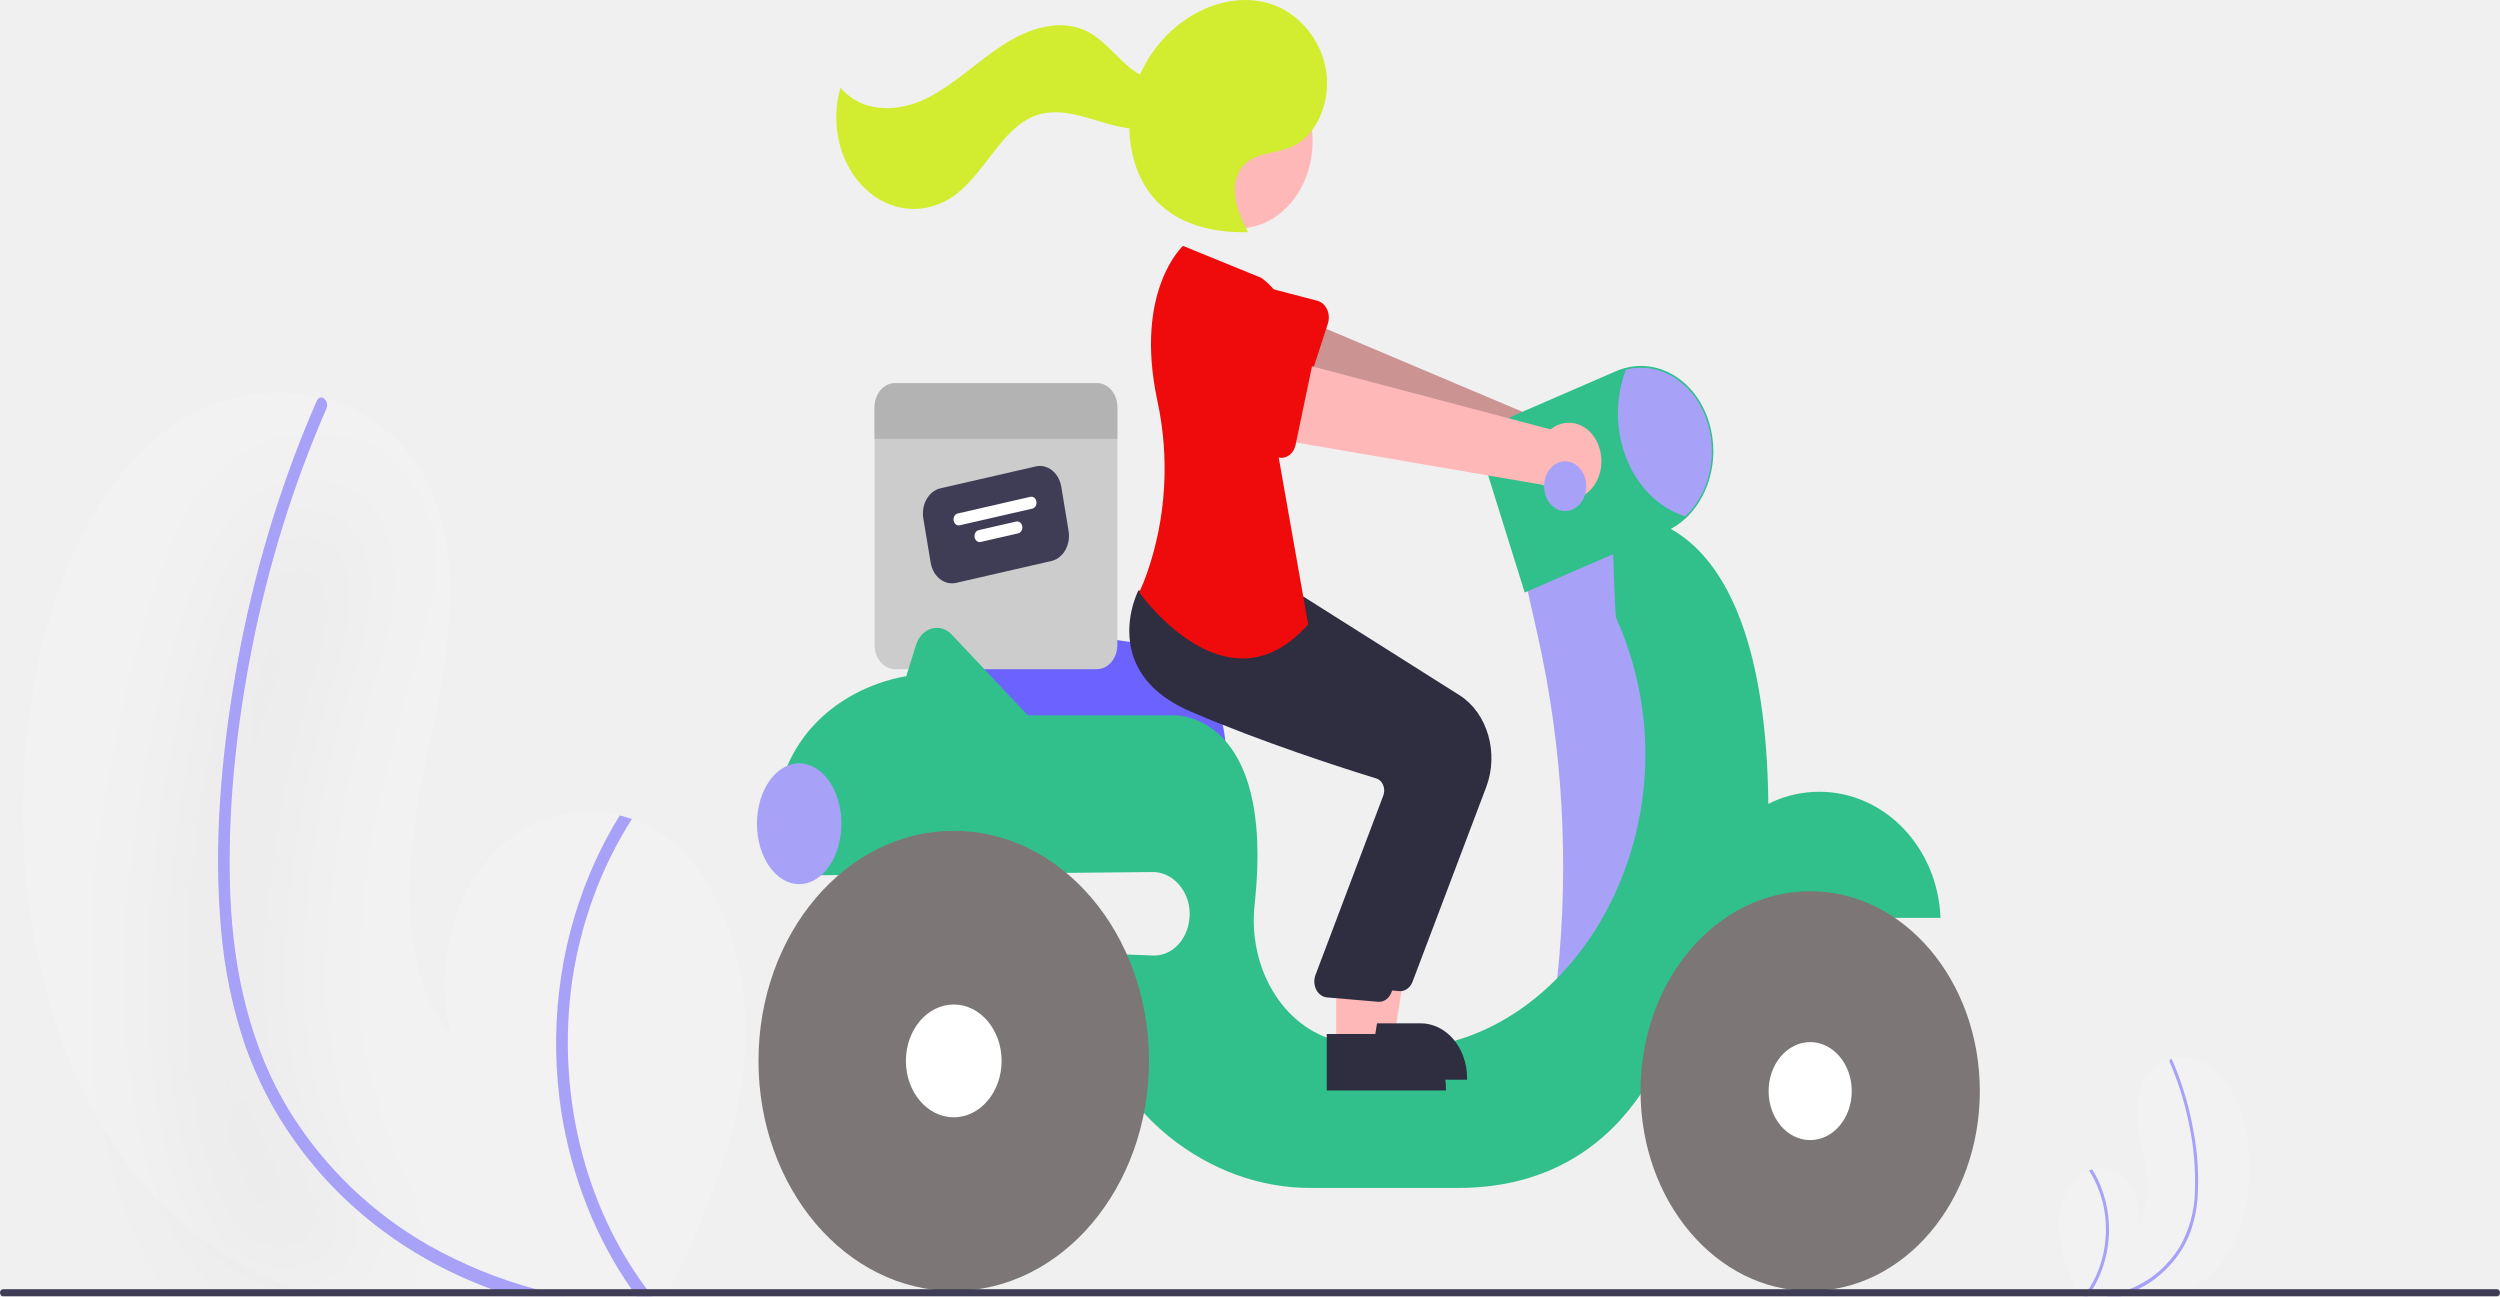
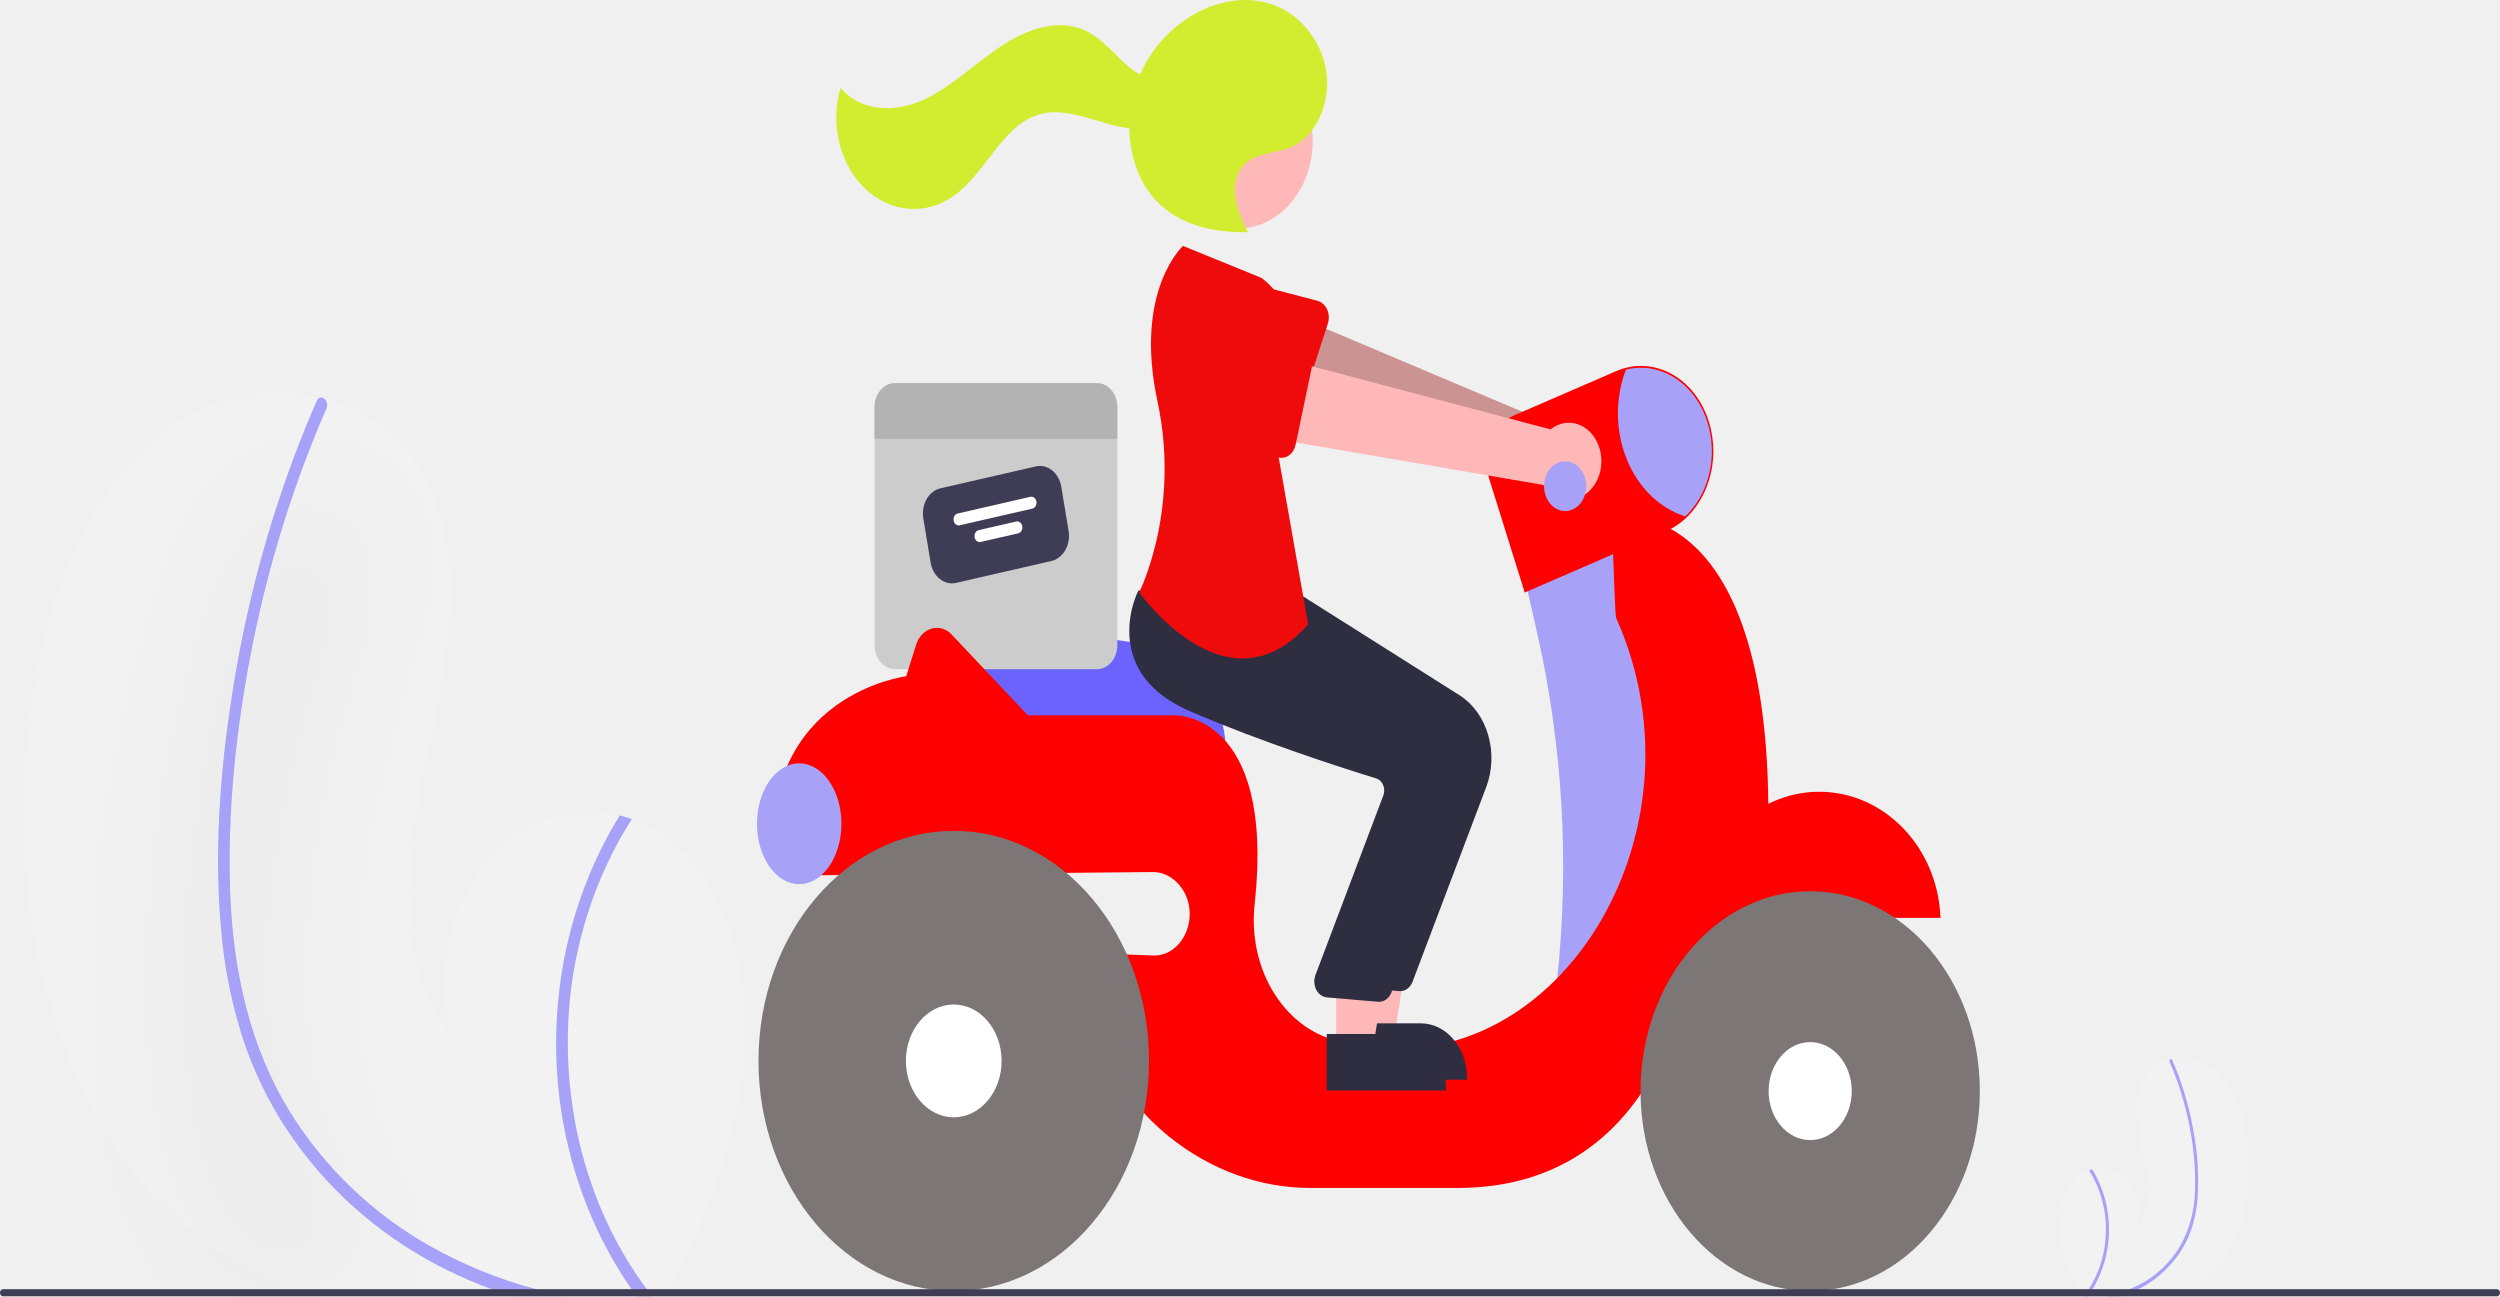
<svg xmlns="http://www.w3.org/2000/svg" width="81" height="42" viewBox="0 0 81 42" fill="none">
  <g clip-path="url(#clip0)">
    <path d="M24.098 34.581C23.819 37.152 22.795 39.504 21.703 41.77C21.667 41.847 21.63 41.923 21.591 42H10.238C10.008 41.93 9.782 41.853 9.556 41.77C8.273 41.31 7.063 40.608 5.971 39.692C1.794 36.146 0.187 29.446 0.913 23.442C1.364 19.712 2.753 15.904 5.459 13.895C6.887 12.832 8.722 12.487 10.367 12.882C10.41 12.891 10.453 12.903 10.497 12.913C11.912 13.288 13.172 14.221 13.889 15.723C15.179 18.423 14.411 21.767 13.777 24.772C13.145 27.777 12.802 31.373 14.637 33.589C14.031 31.488 14.629 28.982 16.076 27.561C17.169 26.489 18.692 26.088 20.08 26.42C20.213 26.454 20.344 26.492 20.473 26.538C20.784 26.645 21.085 26.794 21.369 26.98C23.533 28.404 24.409 31.684 24.098 34.581Z" fill="#F2F2F2" />
    <g filter="url(#filter0_d)">
      <path d="M17.366 41.77C17.68 41.856 17.996 41.932 18.313 42H16.597C16.372 41.929 16.148 41.853 15.926 41.77C15.439 41.59 14.959 41.384 14.486 41.152C12.591 40.215 10.845 38.808 9.524 36.936C8.877 36.029 8.35 35.014 7.958 33.923C7.534 32.691 7.264 31.392 7.157 30.068C6.918 27.351 7.162 24.559 7.618 21.89C8.089 19.125 8.849 16.438 9.881 13.893C10.005 13.588 10.134 13.285 10.266 12.983C10.275 12.959 10.289 12.937 10.306 12.919C10.324 12.902 10.345 12.889 10.367 12.882C10.412 12.872 10.459 12.883 10.497 12.913C10.543 12.944 10.576 12.995 10.591 13.054C10.607 13.114 10.602 13.178 10.578 13.233C9.514 15.678 8.707 18.267 8.176 20.942C7.656 23.552 7.361 26.282 7.462 28.966C7.558 31.473 8.114 33.939 9.375 35.989C10.527 37.861 12.118 39.337 13.877 40.342C14.991 40.97 16.161 41.449 17.366 41.77V41.77Z" fill="#A7A2F7" />
    </g>
    <path d="M21.133 42H20.627C20.57 41.924 20.516 41.847 20.462 41.77C19.309 40.119 18.528 38.153 18.191 36.053C17.782 33.432 18.1 30.725 19.099 28.334C19.378 27.663 19.706 27.023 20.08 26.42C20.213 26.454 20.344 26.492 20.473 26.538C19.489 28.074 18.827 29.863 18.541 31.758C18.286 33.533 18.371 35.353 18.789 37.086C19.207 38.818 19.948 40.418 20.958 41.77C21.015 41.847 21.074 41.924 21.133 42Z" fill="#A7A2F7" />
    <path d="M66.728 40.042C66.801 40.721 67.071 41.341 67.36 41.939C67.369 41.96 67.379 41.98 67.389 42H70.385C70.446 41.981 70.506 41.961 70.566 41.939C70.904 41.818 71.224 41.633 71.512 41.391C72.614 40.455 73.038 38.687 72.847 37.102C72.728 36.118 72.361 35.113 71.647 34.583C71.259 34.304 70.796 34.209 70.352 34.315C70.34 34.318 70.329 34.321 70.317 34.323C70.132 34.366 69.957 34.453 69.802 34.581C69.648 34.709 69.518 34.874 69.422 35.065C69.082 35.778 69.284 36.66 69.451 37.453C69.618 38.246 69.709 39.195 69.225 39.78C69.296 39.536 69.31 39.273 69.266 39.02C69.223 38.767 69.123 38.531 68.976 38.339C68.83 38.146 68.643 38.003 68.434 37.924C68.225 37.844 68.002 37.832 67.788 37.888C67.753 37.897 67.718 37.907 67.684 37.919C67.602 37.948 67.523 37.987 67.448 38.036C66.877 38.412 66.645 39.277 66.728 40.042Z" fill="#F2F2F2" />
    <path d="M68.504 41.939C68.421 41.962 68.338 41.982 68.254 42H68.707C68.767 41.981 68.826 41.961 68.884 41.939C69.013 41.892 69.14 41.837 69.264 41.776C69.77 41.534 70.219 41.153 70.574 40.663C70.745 40.424 70.884 40.156 70.987 39.868C71.099 39.543 71.171 39.2 71.199 38.851C71.25 38.128 71.209 37.401 71.077 36.693C70.953 35.963 70.752 35.254 70.48 34.582C70.447 34.502 70.413 34.422 70.378 34.342C70.376 34.336 70.372 34.33 70.367 34.325C70.363 34.32 70.357 34.317 70.352 34.315C70.34 34.313 70.327 34.316 70.317 34.324C70.305 34.332 70.296 34.345 70.292 34.361C70.288 34.376 70.29 34.393 70.296 34.408C70.577 35.053 70.79 35.736 70.93 36.442C71.074 37.135 71.137 37.847 71.118 38.56C71.108 39.223 70.932 39.868 70.613 40.414C70.303 40.906 69.895 41.3 69.425 41.563C69.131 41.728 68.822 41.855 68.504 41.939Z" fill="#A7A2F7" />
    <path d="M67.51 42H67.644C67.659 41.98 67.673 41.96 67.687 41.939C67.992 41.504 68.198 40.985 68.287 40.43C68.395 39.739 68.311 39.024 68.047 38.393C67.974 38.216 67.887 38.047 67.788 37.888C67.753 37.897 67.719 37.907 67.684 37.919C67.944 38.325 68.119 38.797 68.194 39.297C68.261 39.766 68.239 40.246 68.129 40.703C68.018 41.16 67.823 41.583 67.556 41.939C67.541 41.96 67.526 41.98 67.51 42Z" fill="#A7A2F7" />
    <path d="M39.719 24.464H30.341L30.242 21.067C30.237 20.92 30.26 20.773 30.309 20.637C30.357 20.501 30.43 20.38 30.522 20.28C30.614 20.18 30.724 20.106 30.843 20.061C30.962 20.016 31.088 20.002 31.212 20.02L36.669 20.807H36.67C37.479 20.81 38.255 21.19 38.826 21.865C39.398 22.539 39.719 23.454 39.719 24.407V24.464Z" fill="#6C63FF" />
    <path d="M35.539 12.414H28.999C28.912 12.414 28.826 12.434 28.745 12.473C28.665 12.512 28.592 12.57 28.53 12.642C28.469 12.715 28.42 12.801 28.387 12.895C28.353 12.99 28.336 13.091 28.336 13.194V20.901C28.336 21.003 28.353 21.105 28.387 21.199C28.42 21.294 28.469 21.38 28.53 21.452C28.592 21.525 28.665 21.582 28.745 21.622C28.826 21.661 28.912 21.681 28.999 21.681H35.539C35.626 21.681 35.713 21.661 35.793 21.622C35.873 21.582 35.946 21.525 36.008 21.452C36.069 21.38 36.118 21.294 36.151 21.199C36.185 21.105 36.202 21.003 36.202 20.901V13.194C36.202 13.091 36.185 12.99 36.151 12.895C36.118 12.801 36.069 12.715 36.008 12.642C35.946 12.57 35.873 12.512 35.793 12.473C35.713 12.434 35.626 12.414 35.539 12.414Z" fill="#CCCCCC" />
    <path d="M34.066 18.176L30.978 18.885C30.795 18.927 30.605 18.881 30.45 18.758C30.296 18.635 30.189 18.445 30.153 18.229L29.915 16.793C29.88 16.577 29.919 16.354 30.023 16.171C30.127 15.989 30.289 15.863 30.472 15.821L33.56 15.112C33.743 15.07 33.933 15.116 34.087 15.239C34.242 15.362 34.349 15.552 34.385 15.768L34.623 17.204C34.658 17.42 34.619 17.643 34.515 17.826C34.411 18.008 34.249 18.134 34.066 18.176Z" fill="#3F3D56" />
    <path d="M33.449 16.479L31.092 17.02C31.049 17.03 31.004 17.019 30.968 16.99C30.931 16.962 30.906 16.917 30.898 16.866C30.889 16.815 30.898 16.762 30.923 16.72C30.947 16.677 30.985 16.647 31.029 16.637L33.385 16.096C33.428 16.087 33.473 16.097 33.51 16.126C33.546 16.155 33.571 16.2 33.579 16.251C33.588 16.301 33.579 16.354 33.554 16.397C33.53 16.44 33.492 16.47 33.449 16.479Z" fill="white" />
    <path d="M32.99 17.28L31.771 17.56C31.728 17.57 31.684 17.559 31.647 17.53C31.611 17.501 31.586 17.456 31.577 17.406C31.569 17.355 31.578 17.302 31.602 17.259C31.627 17.216 31.665 17.187 31.708 17.177L32.927 16.897C32.949 16.892 32.971 16.892 32.992 16.898C33.013 16.903 33.033 16.913 33.051 16.927C33.069 16.941 33.085 16.96 33.097 16.981C33.109 17.002 33.117 17.026 33.121 17.051C33.126 17.076 33.126 17.102 33.121 17.128C33.117 17.153 33.108 17.177 33.096 17.198C33.084 17.219 33.068 17.237 33.05 17.251C33.032 17.265 33.012 17.275 32.99 17.28Z" fill="white" />
    <path d="M36.202 13.194V14.218H28.336V13.194C28.336 13.091 28.353 12.99 28.387 12.895C28.42 12.801 28.469 12.715 28.53 12.642C28.592 12.57 28.665 12.512 28.745 12.473C28.826 12.434 28.912 12.414 28.999 12.414H35.539C35.626 12.414 35.713 12.434 35.793 12.473C35.873 12.512 35.946 12.57 36.008 12.642C36.069 12.715 36.118 12.801 36.151 12.895C36.185 12.99 36.202 13.091 36.202 13.194Z" fill="#B3B3B3" />
    <path d="M51.908 14.539C51.863 14.366 51.786 14.207 51.683 14.074C51.58 13.94 51.453 13.834 51.311 13.764C51.17 13.694 51.017 13.662 50.864 13.669C50.71 13.677 50.56 13.723 50.424 13.806L41.425 10.002L41.029 12.651L49.999 15.557C50.133 15.818 50.343 16.012 50.589 16.102C50.836 16.192 51.102 16.173 51.338 16.047C51.573 15.922 51.761 15.699 51.866 15.421C51.971 15.143 51.986 14.829 51.908 14.539Z" fill="#FFB8B8" />
    <path opacity="0.2" d="M51.908 14.539C51.863 14.366 51.786 14.207 51.683 14.074C51.58 13.94 51.453 13.834 51.311 13.764C51.17 13.694 51.017 13.662 50.864 13.669C50.71 13.677 50.56 13.723 50.424 13.806L41.425 10.002L41.029 12.651L49.999 15.557C50.133 15.818 50.343 16.012 50.589 16.102C50.836 16.192 51.102 16.173 51.338 16.047C51.573 15.922 51.761 15.699 51.866 15.421C51.971 15.143 51.986 14.829 51.908 14.539Z" fill="black" />
    <path d="M43.023 10.485L42.173 13.101C42.149 13.175 42.111 13.242 42.063 13.298C42.015 13.354 41.957 13.397 41.893 13.424C41.829 13.451 41.762 13.462 41.694 13.455C41.627 13.448 41.561 13.425 41.502 13.386L39.437 12.016C39.115 11.868 38.855 11.576 38.716 11.203C38.576 10.83 38.568 10.407 38.692 10.026C38.817 9.646 39.064 9.339 39.381 9.174C39.697 9.008 40.056 8.997 40.379 9.143L42.685 9.745C42.751 9.763 42.813 9.797 42.867 9.845C42.921 9.893 42.965 9.954 42.998 10.024C43.03 10.094 43.048 10.172 43.053 10.251C43.057 10.331 43.047 10.411 43.023 10.485Z" fill="#EF0B0B" />
    <path d="M52.617 16.961L49.392 18.688L49.816 20.565C50.633 24.192 50.85 27.969 50.455 31.692L52.812 32.272L54.766 26.401L54.082 19.724L52.617 16.961Z" fill="#A7A2F7" />
-     <path d="M58.943 25.653C56.825 25.653 55.098 27.467 55.015 29.739H62.872C62.788 27.467 61.062 25.653 58.943 25.653Z" fill="#31BF8C" />
-     <path d="M57.294 26.044C57.184 15.787 52.226 16.731 52.226 16.731C52.226 16.731 52.319 19.923 52.363 20.023C55.523 27.066 50.308 35.323 43.671 33.804C43.546 33.775 43.426 33.746 43.31 33.717C42.469 33.51 41.727 32.933 41.234 32.104C40.741 31.275 40.534 30.256 40.656 29.254C41.31 23.068 38.058 23.177 38.058 23.177H33.303L30.834 20.559C30.747 20.466 30.642 20.401 30.528 20.367C30.414 20.334 30.295 20.333 30.181 20.367C30.067 20.4 29.962 20.465 29.875 20.558C29.787 20.65 29.72 20.766 29.68 20.895L29.362 21.911C29.362 21.911 24.672 22.487 25.063 27.898H26.513C26.509 28.051 26.515 28.205 26.529 28.358L37.35 28.254C37.984 28.248 38.544 28.854 38.547 29.601C38.547 29.783 38.517 29.963 38.457 30.131C38.397 30.299 38.309 30.451 38.199 30.578C38.088 30.704 37.956 30.803 37.812 30.869C37.668 30.935 37.514 30.965 37.36 30.959L35.615 30.891C35.078 33.711 36.397 35.611 37.851 36.805C39.219 37.913 40.843 38.501 42.503 38.489H47.243C53.398 38.489 54.473 32.387 54.473 32.387C57.698 30.776 57.294 26.044 57.294 26.044Z" fill="#31BF8C" />
+     <path d="M58.943 25.653C56.825 25.653 55.098 27.467 55.015 29.739H62.872C62.788 27.467 61.062 25.653 58.943 25.653Z" fill="#FF0000" />
+     <path d="M57.294 26.044C57.184 15.787 52.226 16.731 52.226 16.731C52.226 16.731 52.319 19.923 52.363 20.023C55.523 27.066 50.308 35.323 43.671 33.804C43.546 33.775 43.426 33.746 43.31 33.717C42.469 33.51 41.727 32.933 41.234 32.104C40.741 31.275 40.534 30.256 40.656 29.254C41.31 23.068 38.058 23.177 38.058 23.177H33.303L30.834 20.559C30.747 20.466 30.642 20.401 30.528 20.367C30.414 20.334 30.295 20.333 30.181 20.367C30.067 20.4 29.962 20.465 29.875 20.558C29.787 20.65 29.72 20.766 29.68 20.895L29.362 21.911C29.362 21.911 24.672 22.487 25.063 27.898H26.513C26.509 28.051 26.515 28.205 26.529 28.358L37.35 28.254C37.984 28.248 38.544 28.854 38.547 29.601C38.547 29.783 38.517 29.963 38.457 30.131C38.397 30.299 38.309 30.451 38.199 30.578C38.088 30.704 37.956 30.803 37.812 30.869C37.668 30.935 37.514 30.965 37.36 30.959L35.615 30.891C35.078 33.711 36.397 35.611 37.851 36.805C39.219 37.913 40.843 38.501 42.503 38.489H47.243C53.398 38.489 54.473 32.387 54.473 32.387C57.698 30.776 57.294 26.044 57.294 26.044Z" fill="#FF0000" />
    <path d="M58.65 41.827C61.686 41.827 64.146 38.928 64.146 35.352C64.146 31.775 61.686 28.876 58.65 28.876C55.615 28.876 53.154 31.775 53.154 35.352C53.154 38.928 55.615 41.827 58.65 41.827Z" fill="#7C7676" />
    <path d="M58.65 36.939C59.394 36.939 59.997 36.228 59.997 35.352C59.997 34.475 59.394 33.764 58.65 33.764C57.906 33.764 57.303 34.475 57.303 35.352C57.303 36.228 57.906 36.939 58.65 36.939Z" fill="white" />
    <path d="M30.901 41.827C34.395 41.827 37.228 38.49 37.228 34.373C37.228 30.256 34.395 26.919 30.901 26.919C27.407 26.919 24.575 30.256 24.575 34.373C24.575 38.49 27.407 41.827 30.901 41.827Z" fill="#7C7676" />
    <path d="M30.901 36.2C31.758 36.2 32.452 35.382 32.452 34.373C32.452 33.364 31.758 32.546 30.901 32.546C30.045 32.546 29.351 33.364 29.351 34.373C29.351 35.382 30.045 36.2 30.901 36.2Z" fill="white" />
-     <path d="M49.401 19.198L48.241 15.485C48.181 15.292 48.153 15.086 48.16 14.88C48.167 14.674 48.209 14.472 48.282 14.284C48.355 14.097 48.459 13.929 48.588 13.789C48.717 13.649 48.867 13.541 49.032 13.469L52.358 12.027C52.647 11.901 52.953 11.844 53.261 11.859C53.569 11.873 53.871 11.959 54.151 12.111C54.43 12.263 54.682 12.479 54.891 12.745C55.099 13.012 55.262 13.324 55.368 13.665C55.464 13.97 55.513 14.293 55.513 14.619C55.511 15.033 55.432 15.441 55.28 15.814C55.128 16.187 54.908 16.515 54.635 16.776C54.437 16.962 54.215 17.109 53.978 17.212L49.401 19.198Z" fill="#31BF8C" />
+     <path d="M49.401 19.198L48.241 15.485C48.181 15.292 48.153 15.086 48.16 14.88C48.167 14.674 48.209 14.472 48.282 14.284C48.355 14.097 48.459 13.929 48.588 13.789C48.717 13.649 48.867 13.541 49.032 13.469L52.358 12.027C52.647 11.901 52.953 11.844 53.261 11.859C53.569 11.873 53.871 11.959 54.151 12.111C54.43 12.263 54.682 12.479 54.891 12.745C55.099 13.012 55.262 13.324 55.368 13.665C55.464 13.97 55.513 14.293 55.513 14.619C55.511 15.033 55.432 15.441 55.28 15.814C55.128 16.187 54.908 16.515 54.635 16.776C54.437 16.962 54.215 17.109 53.978 17.212L49.401 19.198Z" fill="#FF0000" />
    <path d="M55.464 14.619C55.464 15.025 55.386 15.425 55.237 15.79C55.089 16.155 54.872 16.477 54.604 16.731C54.193 16.603 53.81 16.371 53.482 16.051C53.154 15.731 52.89 15.331 52.707 14.879C52.523 14.426 52.426 13.932 52.421 13.431C52.417 12.93 52.505 12.433 52.679 11.976C53.014 11.89 53.362 11.894 53.695 11.987C54.029 12.08 54.341 12.259 54.608 12.513C54.875 12.767 55.091 13.087 55.239 13.452C55.387 13.816 55.464 14.215 55.464 14.619Z" fill="#A7A2F7" />
    <path d="M25.894 28.646C26.649 28.646 27.262 27.77 27.262 26.689C27.262 25.608 26.649 24.732 25.894 24.732C25.138 24.732 24.526 25.608 24.526 26.689C24.526 27.77 25.138 28.646 25.894 28.646Z" fill="#A7A2F7" />
    <path d="M43.976 33.616H45.174L45.743 29.956L43.975 29.956L43.976 33.616Z" fill="#FFB8B8" />
    <path d="M43.67 33.156L46.029 33.155H46.029C46.227 33.155 46.422 33.201 46.605 33.29C46.787 33.379 46.953 33.51 47.092 33.674C47.232 33.839 47.343 34.034 47.418 34.249C47.494 34.464 47.533 34.694 47.533 34.927V34.984L43.67 34.984L43.67 33.156Z" fill="#2F2E41" />
    <path d="M45.366 32.114C45.352 32.114 45.338 32.113 45.324 32.111L43.666 31.969C43.599 31.962 43.535 31.937 43.477 31.895C43.42 31.854 43.371 31.797 43.335 31.73C43.299 31.663 43.277 31.587 43.27 31.508C43.263 31.43 43.271 31.35 43.294 31.275L45.513 25.402C45.529 25.35 45.535 25.294 45.532 25.239C45.528 25.183 45.515 25.129 45.493 25.08C45.472 25.03 45.441 24.986 45.404 24.951C45.367 24.917 45.324 24.891 45.277 24.878C44.234 24.556 41.557 23.701 39.24 22.7C38.248 22.271 37.623 21.651 37.382 20.857C37.065 19.811 37.534 18.857 37.554 18.817L37.57 18.786L39.75 19.019L42.114 19.256L47.294 22.529C47.728 22.805 48.057 23.265 48.217 23.815C48.377 24.365 48.355 24.965 48.155 25.497L45.767 31.807C45.733 31.898 45.676 31.976 45.605 32.03C45.534 32.085 45.451 32.114 45.366 32.114Z" fill="#2F2E41" />
    <path d="M40.129 7.4C41.455 7.4 42.529 6.134 42.529 4.573C42.529 3.011 41.455 1.745 40.129 1.745C38.804 1.745 37.73 3.011 37.73 4.573C37.73 6.134 38.804 7.4 40.129 7.4Z" fill="#FFB8B8" />
    <path d="M43.292 33.962H44.489L45.059 30.301L43.291 30.301L43.292 33.962Z" fill="#FFB8B8" />
    <path d="M42.986 33.501L45.345 33.501H45.345C45.543 33.501 45.738 33.547 45.92 33.636C46.103 33.725 46.269 33.855 46.408 34.02C46.548 34.184 46.659 34.379 46.734 34.594C46.81 34.809 46.849 35.039 46.849 35.272V35.33L42.986 35.33L42.986 33.501Z" fill="#2F2E41" />
    <path d="M44.682 32.459C44.668 32.459 44.654 32.458 44.64 32.457L42.982 32.315C42.915 32.307 42.85 32.282 42.793 32.24C42.736 32.199 42.687 32.143 42.651 32.075C42.615 32.008 42.593 31.933 42.586 31.854C42.579 31.775 42.587 31.695 42.61 31.62L44.829 25.748C44.844 25.695 44.851 25.64 44.848 25.584C44.844 25.529 44.831 25.475 44.809 25.425C44.788 25.376 44.757 25.332 44.72 25.297C44.683 25.262 44.64 25.237 44.593 25.223C43.55 24.901 40.873 24.046 38.556 23.045C37.564 22.616 36.938 21.996 36.698 21.203C36.381 20.157 36.85 19.203 36.87 19.163L36.886 19.131L39.066 19.365L41.43 19.602L46.61 22.874C47.044 23.151 47.373 23.61 47.533 24.16C47.693 24.71 47.671 25.311 47.471 25.843L45.083 32.152C45.049 32.244 44.992 32.321 44.921 32.376C44.85 32.43 44.767 32.459 44.682 32.459Z" fill="#2F2E41" />
    <path d="M40.869 9.003L38.329 7.967C38.329 7.967 36.734 9.411 37.5 12.992C37.9 14.84 37.784 16.791 37.168 18.555C37.094 18.773 37.008 18.986 36.912 19.192C36.912 19.192 39.746 23.221 42.384 20.228L41.358 14.414C41.358 14.414 42.97 10.557 40.869 9.003Z" fill="#EF0B0B" />
    <path d="M40.427 7.496C40.086 6.894 39.816 6.059 40.192 5.486C40.563 4.92 41.295 5.003 41.864 4.753C42.656 4.404 43.115 3.308 42.972 2.327C42.829 1.345 42.16 0.531 41.363 0.198C40.566 -0.134 39.668 -0.026 38.888 0.357C37.928 0.829 37.104 1.742 36.758 2.899C36.413 4.055 36.597 5.444 37.314 6.333C38.082 7.286 39.288 7.54 40.404 7.524" fill="#D2ED2F" />
    <path d="M38.195 2.358C37.764 2.771 37.108 2.588 36.646 2.225C36.184 1.863 35.809 1.347 35.309 1.063C34.428 0.562 33.362 0.895 32.505 1.45C31.647 2.005 30.887 2.771 29.981 3.206C29.075 3.641 27.919 3.663 27.233 2.841C27.064 3.417 27.05 4.041 27.193 4.627C27.336 5.213 27.629 5.732 28.032 6.115C28.435 6.497 28.929 6.724 29.445 6.764C29.961 6.803 30.476 6.655 30.917 6.337C31.91 5.625 32.458 4.131 33.572 3.738C34.188 3.52 34.849 3.696 35.472 3.886C36.095 4.075 36.744 4.28 37.372 4.119C38.001 3.957 38.589 3.292 38.509 2.54L38.195 2.358Z" fill="#D2ED2F" />
    <path d="M51.789 14.424C51.726 14.259 51.633 14.113 51.517 13.995C51.4 13.877 51.263 13.791 51.115 13.742C50.968 13.693 50.813 13.683 50.661 13.713C50.51 13.742 50.366 13.81 50.239 13.912L40.911 11.446L40.795 14.132L50.001 15.712C50.161 15.951 50.389 16.113 50.644 16.167C50.898 16.221 51.16 16.163 51.38 16.004C51.601 15.845 51.764 15.597 51.84 15.305C51.915 15.014 51.897 14.7 51.789 14.424Z" fill="#FFB8B8" />
    <path d="M42.546 11.693L41.977 14.412C41.961 14.489 41.931 14.562 41.889 14.624C41.847 14.686 41.794 14.737 41.733 14.773C41.673 14.809 41.607 14.83 41.539 14.833C41.472 14.836 41.404 14.822 41.342 14.792L39.149 13.733C38.813 13.633 38.525 13.381 38.347 13.031C38.169 12.681 38.116 12.262 38.2 11.867C38.284 11.471 38.498 11.131 38.794 10.92C39.091 10.71 39.446 10.647 39.782 10.745L42.134 11.008C42.201 11.015 42.267 11.04 42.325 11.08C42.384 11.12 42.434 11.174 42.473 11.239C42.513 11.304 42.539 11.378 42.552 11.456C42.565 11.535 42.563 11.615 42.546 11.693V11.693Z" fill="#EF0B0B" />
    <path d="M50.711 16.558C51.089 16.558 51.395 16.197 51.395 15.752C51.395 15.307 51.089 14.946 50.711 14.946C50.334 14.946 50.028 15.307 50.028 15.752C50.028 16.197 50.334 16.558 50.711 16.558Z" fill="#A7A2F7" />
    <path d="M81 41.885C81 41.915 80.99 41.945 80.971 41.966C80.953 41.988 80.928 42 80.902 42H0.098C0.072 42 0.047 41.988 0.029 41.966C0.01 41.945 0 41.915 0 41.885C0 41.854 0.01 41.825 0.029 41.803C0.047 41.782 0.072 41.77 0.098 41.77H80.902C80.928 41.77 80.953 41.782 80.971 41.804C80.99 41.825 81 41.854 81 41.885Z" fill="#3F3D56" />
  </g>
  <defs>
    <filter id="filter0_d" x="3.064" y="12.878" width="19.25" height="37.122" filterUnits="userSpaceOnUse" color-interpolation-filters="sRGB">
      <feFlood flood-opacity="0" result="BackgroundImageFix" />
      <feColorMatrix in="SourceAlpha" type="matrix" values="0 0 0 0 0 0 0 0 0 0 0 0 0 0 0 0 0 0 127 0" result="hardAlpha" />
      <feOffset dy="4" />
      <feGaussianBlur stdDeviation="2" />
      <feComposite in2="hardAlpha" operator="out" />
      <feColorMatrix type="matrix" values="0 0 0 0 0 0 0 0 0 0 0 0 0 0 0 0 0 0 0.25 0" />
      <feBlend mode="normal" in2="BackgroundImageFix" result="effect1_dropShadow" />
      <feBlend mode="normal" in="SourceGraphic" in2="effect1_dropShadow" result="shape" />
    </filter>
    <clipPath id="clip0">
      <rect width="81" height="42" fill="white" />
    </clipPath>
  </defs>
</svg>
